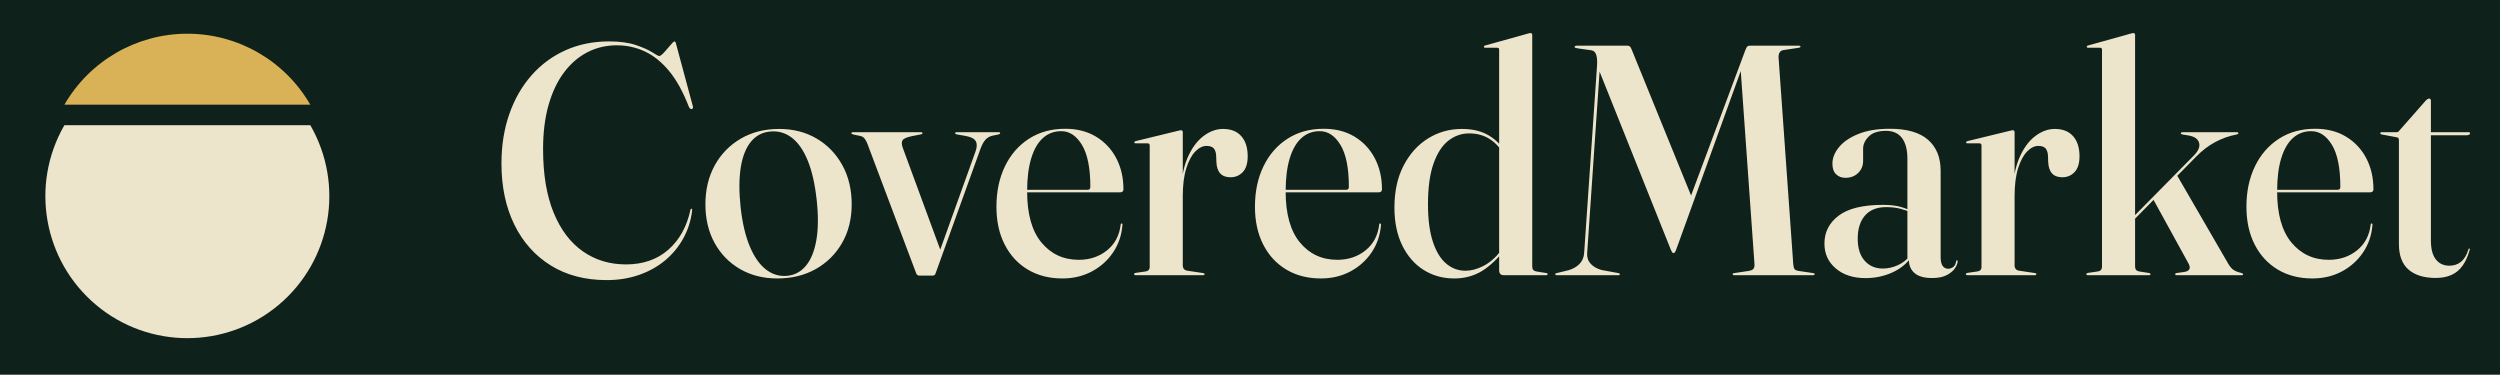
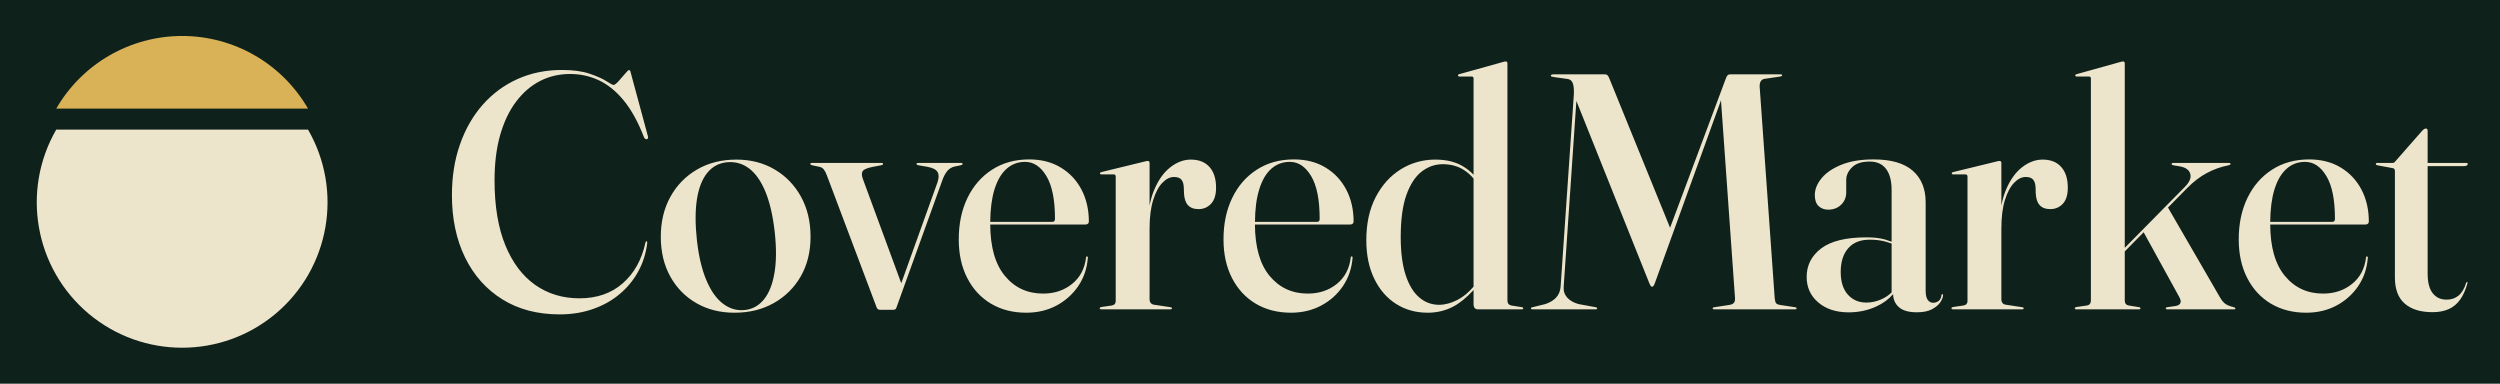
- <svg xmlns="http://www.w3.org/2000/svg" width="427" height="64" viewBox="0 0 427 64">
-   <rect width="427" height="64" fill="#0f211b" />
-   <path fill="#ede4cc" d="M11.00,21.38 A24.25,24.25 0 1 0 53.00,21.38 Z" />
-   <path fill="#d9b257" d="M11.00,17.88 A24.25,24.25 0 0 1 53.00,17.88 Z" />
-   <path d="M118.223 35.919Q117.925 38.467 116.745 40.644Q115.566 42.821 113.65 44.434Q111.733 46.047 109.183 46.943Q106.633 47.84 103.608 47.84Q98.09 47.84 94.057 45.332Q90.024 42.825 87.837 38.343Q85.649 33.861 85.649 27.926Q85.649 23.322 86.983 19.501Q88.316 15.68 90.76 12.895Q93.204 10.109 96.575 8.591Q99.947 7.072 104.007 7.072Q106.762 7.072 108.599 7.692Q110.435 8.313 111.413 8.94Q112.391 9.567 112.584 9.567Q112.872 9.567 113.434 8.947Q113.995 8.326 114.514 7.706Q115.034 7.085 115.156 7.085Q115.267 7.085 115.343 7.16Q115.418 7.236 115.46 7.456L118.332 18.117Q118.388 18.31 118.354 18.442Q118.319 18.574 118.153 18.616Q118.001 18.644 117.875 18.546Q117.749 18.449 117.653 18.228Q116.191 14.447 114.297 12.148Q112.403 9.85 110.156 8.795Q107.909 7.74 105.35 7.74Q102.633 7.74 100.343 8.914Q98.052 10.088 96.344 12.358Q94.635 14.629 93.697 17.923Q92.758 21.218 92.758 25.471Q92.758 31.924 94.555 36.307Q96.352 40.69 99.545 42.926Q102.739 45.161 106.913 45.161Q111.284 45.161 114.139 42.661Q116.994 40.16 117.923 35.864Q117.964 35.741 117.998 35.686Q118.032 35.632 118.101 35.647Q118.182 35.647 118.209 35.728Q118.236 35.81 118.223 35.919ZM133.084 22.022Q136.68 22.022 139.47 23.658Q142.259 25.294 143.864 28.196Q145.469 31.098 145.469 34.888Q145.469 38.638 143.83 41.491Q142.192 44.344 139.334 45.952Q136.475 47.56 132.782 47.56Q129.185 47.56 126.41 45.959Q123.636 44.358 122.06 41.505Q120.484 38.652 120.484 34.888Q120.484 31.124 122.085 28.229Q123.686 25.335 126.529 23.678Q129.372 22.022 133.084 22.022ZM134.403 47.116Q136.343 46.947 137.634 45.41Q138.925 43.873 139.428 41.038Q139.932 38.202 139.49 34.166Q139.049 30.086 137.958 27.421Q136.866 24.757 135.241 23.518Q133.616 22.279 131.561 22.462Q129.532 22.644 128.249 24.218Q126.965 25.792 126.519 28.621Q126.073 31.45 126.5 35.428Q126.942 39.392 128.056 42.064Q129.169 44.735 130.802 46.01Q132.434 47.286 134.403 47.116ZM159.301 47.073H157.032Q156.853 47.073 156.706 46.982Q156.56 46.891 156.491 46.698L148.175 24.616Q147.977 24.078 147.693 23.693Q147.409 23.308 146.94 23.222L145.788 22.985Q145.592 22.929 145.508 22.88Q145.423 22.832 145.423 22.748Q145.423 22.651 145.485 22.617Q145.547 22.582 145.616 22.582H157.331Q157.552 22.582 157.552 22.748Q157.552 22.832 157.497 22.873Q157.442 22.914 157.275 22.956L155.902 23.222Q154.452 23.505 154.164 23.943Q153.877 24.381 154.188 25.229L160.755 43.067L159.714 45.094L166.627 25.848Q167.019 24.743 166.65 24.103Q166.282 23.462 164.939 23.222L163.42 22.956Q163.268 22.914 163.205 22.873Q163.142 22.832 163.142 22.748Q163.142 22.651 163.205 22.617Q163.267 22.582 163.364 22.582H170.631Q170.727 22.582 170.775 22.617Q170.823 22.651 170.823 22.748Q170.823 22.832 170.746 22.88Q170.669 22.929 170.458 22.985L169.482 23.182Q168.748 23.348 168.261 23.927Q167.775 24.506 167.387 25.637L159.786 46.724Q159.73 46.906 159.598 46.989Q159.467 47.073 159.301 47.073ZM191.886 32.355Q191.886 32.577 191.741 32.714Q191.595 32.852 191.306 32.852H174.011V32.413H185.785Q186.23 32.413 186.23 31.914Q186.23 27.13 184.808 24.767Q183.385 22.405 181.26 22.405Q179.441 22.405 178.142 23.567Q176.842 24.729 176.138 27.024Q175.433 29.319 175.433 32.704Q175.433 38.471 177.881 41.423Q180.329 44.375 184.251 44.375Q187.082 44.375 189.087 42.755Q191.091 41.136 191.411 38.357Q191.426 38.246 191.474 38.204Q191.522 38.162 191.55 38.162Q191.62 38.162 191.675 38.211Q191.73 38.26 191.716 38.413Q191.512 41.037 190.12 43.105Q188.729 45.173 186.481 46.367Q184.233 47.56 181.447 47.56Q178.09 47.56 175.558 46.052Q173.025 44.545 171.608 41.785Q170.19 39.024 170.19 35.316Q170.19 31.407 171.645 28.405Q173.1 25.402 175.745 23.697Q178.39 21.993 181.938 21.993Q184.966 21.993 187.196 23.336Q189.425 24.68 190.656 27.019Q191.886 29.359 191.886 32.355ZM201.717 33.365Q201.717 29.617 202.773 27.097Q203.828 24.577 205.476 23.299Q207.125 22.022 208.899 22.022Q210.918 22.022 212.013 23.257Q213.108 24.492 213.108 26.699Q213.108 28.5 212.27 29.388Q211.431 30.276 210.178 30.276Q209.005 30.276 208.408 29.613Q207.81 28.95 207.757 27.619L207.73 26.788Q207.716 25.852 207.347 25.387Q206.977 24.922 206.083 24.922Q205.085 24.922 204.155 25.876Q203.225 26.829 202.622 28.739Q202.02 30.649 202.02 33.5ZM202.02 22.58V32.077V45.394Q202.02 45.7 202.201 45.928Q202.383 46.156 202.719 46.225L205.492 46.639Q205.645 46.667 205.694 46.709Q205.743 46.75 205.743 46.834Q205.743 46.903 205.681 46.951Q205.618 47.0 205.494 47.0H193.948Q193.838 47.0 193.762 46.937Q193.685 46.875 193.685 46.82Q193.685 46.75 193.775 46.688Q193.865 46.626 194.033 46.598L195.697 46.359Q196.059 46.29 196.214 46.096Q196.369 45.901 196.369 45.638V24.871Q196.369 24.706 196.3 24.596Q196.231 24.486 196.037 24.486H193.931Q193.863 24.486 193.801 24.43Q193.739 24.375 193.739 24.32Q193.739 24.236 193.801 24.181Q193.863 24.126 193.987 24.098L201.249 22.331Q201.443 22.275 201.546 22.261Q201.649 22.248 201.744 22.248Q201.896 22.248 201.958 22.352Q202.02 22.455 202.02 22.58ZM236.042 32.355Q236.042 32.577 235.897 32.714Q235.751 32.852 235.462 32.852H218.167V32.413H229.941Q230.386 32.413 230.386 31.914Q230.386 27.13 228.964 24.767Q227.541 22.405 225.416 22.405Q223.597 22.405 222.298 23.567Q220.998 24.729 220.294 27.024Q219.589 29.319 219.589 32.704Q219.589 38.471 222.037 41.423Q224.485 44.375 228.407 44.375Q231.238 44.375 233.243 42.755Q235.247 41.136 235.567 38.357Q235.582 38.246 235.63 38.204Q235.678 38.162 235.706 38.162Q235.776 38.162 235.831 38.211Q235.886 38.26 235.872 38.413Q235.668 41.037 234.276 43.105Q232.885 45.173 230.637 46.367Q228.389 47.56 225.603 47.56Q222.246 47.56 219.714 46.052Q217.181 44.545 215.764 41.785Q214.346 39.024 214.346 35.316Q214.346 31.407 215.801 28.405Q217.256 25.402 219.901 23.697Q222.546 21.993 226.094 21.993Q229.122 21.993 231.352 23.336Q233.581 24.68 234.812 27.019Q236.042 29.359 236.042 32.355ZM256.054 43.646V43.521V8.49Q256.054 8.339 255.979 8.249Q255.903 8.158 255.709 8.158H253.671Q253.562 8.158 253.507 8.103Q253.452 8.048 253.452 7.979Q253.452 7.882 253.514 7.84Q253.576 7.799 253.673 7.771L260.922 5.748Q261.156 5.679 261.245 5.665Q261.335 5.652 261.43 5.652Q261.568 5.652 261.637 5.742Q261.706 5.832 261.706 5.957V45.528Q261.706 45.874 261.867 46.082Q262.028 46.29 262.378 46.359L264.053 46.626Q264.22 46.639 264.276 46.695Q264.331 46.75 264.331 46.834Q264.331 46.903 264.276 46.951Q264.22 47.0 264.109 47.0H256.814Q256.449 47.0 256.252 46.788Q256.054 46.577 256.054 46.122ZM238.168 35.455Q238.168 31.285 239.737 28.273Q241.305 25.261 243.918 23.641Q246.531 22.022 249.679 22.022Q252.488 22.022 254.359 23.178Q256.23 24.333 257.374 26.289L256.908 26.509Q256.038 24.808 254.517 23.797Q252.996 22.786 250.914 22.786Q248.973 22.786 247.382 24.028Q245.792 25.271 244.846 27.942Q243.9 30.613 243.9 34.906Q243.9 38.729 244.719 41.245Q245.539 43.761 246.984 45.001Q248.429 46.241 250.307 46.241Q251.76 46.241 253.358 45.431Q254.956 44.622 256.437 42.744L256.711 43.044Q254.576 45.548 252.647 46.554Q250.719 47.56 248.4 47.56Q245.444 47.56 243.13 46.089Q240.816 44.618 239.492 41.896Q238.168 39.173 238.168 35.455Z M288.962 33.704 288.38 34.611 298.093 8.597Q298.273 8.088 298.431 7.944Q298.589 7.8 298.892 7.8H307.292Q307.403 7.8 307.465 7.848Q307.527 7.896 307.527 7.966Q307.527 8.034 307.458 8.083Q307.389 8.132 307.238 8.158L304.606 8.555Q304.166 8.623 303.959 8.96Q303.753 9.297 303.78 9.847L306.288 45.116Q306.345 45.734 306.503 45.956Q306.661 46.178 307.2 46.274L309.657 46.642Q309.809 46.655 309.878 46.696Q309.946 46.738 309.946 46.834Q309.946 46.889 309.884 46.945Q309.822 47.0 309.711 47.0H296.182Q296.057 47.0 295.995 46.945Q295.933 46.889 295.933 46.834Q295.933 46.738 296.002 46.696Q296.071 46.655 296.236 46.642L298.679 46.274Q299.247 46.178 299.47 45.929Q299.692 45.681 299.665 45.118L297.266 11.366L297.694 11.104L286.306 42.596Q286.168 42.994 286.051 43.112Q285.935 43.23 285.824 43.23Q285.755 43.23 285.679 43.167Q285.603 43.105 285.528 42.967Q285.452 42.829 285.356 42.596L272.944 11.57L273.302 10.882L271.085 43.261Q271.016 44.321 271.695 45.06Q272.373 45.798 273.576 46.124L276.407 46.642Q276.545 46.668 276.608 46.71Q276.671 46.751 276.671 46.834Q276.671 46.889 276.623 46.945Q276.574 47.0 276.463 47.0H265.845Q265.735 47.0 265.679 46.945Q265.624 46.889 265.624 46.834Q265.624 46.738 265.707 46.704Q265.789 46.67 265.901 46.642L267.904 46.153Q269.049 45.824 269.771 45.086Q270.492 44.348 270.574 43.208L272.74 11.702Q272.877 10.248 272.667 9.464Q272.458 8.679 271.779 8.584L269.568 8.275Q269.258 8.219 269.102 8.177Q268.946 8.136 268.946 8.024Q268.946 7.8 269.398 7.8H277.941Q278.22 7.8 278.385 7.938Q278.551 8.076 278.703 8.492ZM326.039 44.411V44.193L325.782 44.422V27.098Q325.782 24.794 324.857 23.572Q323.931 22.351 322.127 22.351Q320.126 22.351 319.173 23.318Q318.22 24.284 318.22 25.409V27.474Q318.22 28.724 317.367 29.548Q316.514 30.372 315.194 30.372Q314.236 30.372 313.606 29.767Q312.976 29.161 312.976 27.951Q312.976 26.513 314.094 25.142Q315.213 23.771 317.406 22.882Q319.6 21.993 322.79 21.993Q327.161 21.993 329.311 23.875Q331.461 25.758 331.461 29.154V43.889Q331.461 44.968 331.82 45.435Q332.18 45.902 332.716 45.902Q333.223 45.902 333.622 45.595Q334.021 45.288 334.104 44.623Q334.117 44.527 334.159 44.492Q334.201 44.458 334.243 44.458Q334.312 44.458 334.339 44.492Q334.367 44.527 334.367 44.623Q334.367 45.107 333.935 45.778Q333.502 46.449 332.544 46.968Q331.586 47.487 330.002 47.487Q327.964 47.487 327.001 46.637Q326.039 45.786 326.039 44.411ZM311.612 41.604Q311.612 38.667 314.047 36.829Q316.483 34.991 321.605 34.991Q323.476 34.991 324.692 35.352Q325.909 35.713 326.947 36.232L326.754 36.427Q325.718 35.948 324.614 35.662Q323.509 35.377 322.142 35.377Q319.789 35.377 318.544 36.81Q317.299 38.244 317.299 40.757Q317.299 43.204 318.485 44.535Q319.67 45.867 321.589 45.867Q322.903 45.867 324.179 45.281Q325.455 44.695 326.313 43.573L326.589 43.739Q325.352 45.564 323.219 46.533Q321.085 47.502 318.623 47.502Q315.491 47.502 313.551 45.853Q311.612 44.204 311.612 41.604ZM343.789 33.365Q343.789 29.617 344.845 27.097Q345.9 24.577 347.548 23.299Q349.197 22.022 350.971 22.022Q352.99 22.022 354.085 23.257Q355.18 24.492 355.18 26.699Q355.18 28.5 354.342 29.388Q353.503 30.276 352.25 30.276Q351.077 30.276 350.48 29.613Q349.882 28.95 349.829 27.619L349.802 26.788Q349.788 25.852 349.419 25.387Q349.049 24.922 348.155 24.922Q347.157 24.922 346.227 25.876Q345.297 26.829 344.694 28.739Q344.092 30.649 344.092 33.5ZM344.092 22.58V32.077V45.394Q344.092 45.7 344.273 45.928Q344.455 46.156 344.791 46.225L347.564 46.639Q347.717 46.667 347.766 46.709Q347.815 46.75 347.815 46.834Q347.815 46.903 347.753 46.951Q347.69 47.0 347.566 47.0H336.02Q335.91 47.0 335.834 46.937Q335.757 46.875 335.757 46.82Q335.757 46.75 335.847 46.688Q335.937 46.626 336.105 46.598L337.769 46.359Q338.131 46.29 338.286 46.096Q338.441 45.901 338.441 45.638V24.871Q338.441 24.706 338.372 24.596Q338.303 24.486 338.109 24.486H336.003Q335.935 24.486 335.873 24.43Q335.811 24.375 335.811 24.32Q335.811 24.236 335.873 24.181Q335.935 24.126 336.059 24.098L343.321 22.331Q343.515 22.275 343.618 22.261Q343.721 22.248 343.816 22.248Q343.968 22.248 344.03 22.352Q344.092 22.455 344.092 22.58ZM356.531 47.0Q356.462 47.0 356.4 46.951Q356.338 46.903 356.338 46.834Q356.338 46.765 356.423 46.695Q356.507 46.625 356.703 46.597L358.35 46.359Q358.713 46.29 358.867 46.082Q359.022 45.874 359.022 45.557V8.49Q359.022 8.339 358.946 8.249Q358.87 8.158 358.677 8.158H356.638Q356.53 8.158 356.474 8.103Q356.419 8.048 356.419 7.979Q356.419 7.882 356.481 7.84Q356.543 7.799 356.64 7.771L363.889 5.748Q364.123 5.679 364.213 5.665Q364.302 5.652 364.397 5.652Q364.535 5.652 364.604 5.742Q364.673 5.832 364.673 5.957V45.528Q364.673 45.874 364.834 46.082Q364.996 46.29 365.345 46.359L367.021 46.626Q367.298 46.666 367.298 46.834Q367.298 47.0 367.077 47.0ZM363.741 37.683 374.672 26.605Q375.88 25.396 375.609 24.41Q375.339 23.423 373.874 23.15L372.766 22.97Q372.614 22.929 372.551 22.881Q372.488 22.833 372.488 22.762Q372.488 22.666 372.558 22.624Q372.627 22.582 372.739 22.582H382.033Q382.188 22.582 382.25 22.624Q382.313 22.666 382.313 22.762Q382.313 22.846 382.236 22.895Q382.158 22.944 381.948 22.985Q380.088 23.339 378.362 24.265Q376.637 25.19 375.099 26.757L364.014 38.013ZM371.77 29.828 380.565 45.011Q381.02 45.808 381.527 46.127Q382.033 46.446 382.834 46.626Q383.029 46.694 383.077 46.743Q383.126 46.792 383.126 46.861Q383.126 46.916 383.078 46.958Q383.03 47.0 382.919 47.0H371.721Q371.638 47.0 371.576 46.959Q371.514 46.917 371.514 46.834Q371.514 46.765 371.591 46.702Q371.669 46.639 371.821 46.626L373.089 46.447Q373.763 46.35 373.946 45.967Q374.129 45.583 373.774 44.96L367.739 33.984ZM405.386 32.355Q405.386 32.577 405.241 32.714Q405.095 32.852 404.806 32.852H387.511V32.413H399.285Q399.73 32.413 399.73 31.914Q399.73 27.13 398.308 24.767Q396.885 22.405 394.76 22.405Q392.941 22.405 391.642 23.567Q390.342 24.729 389.638 27.024Q388.933 29.319 388.933 32.704Q388.933 38.471 391.381 41.423Q393.829 44.375 397.751 44.375Q400.582 44.375 402.587 42.755Q404.591 41.136 404.911 38.357Q404.926 38.246 404.974 38.204Q405.022 38.162 405.05 38.162Q405.12 38.162 405.175 38.211Q405.23 38.26 405.216 38.413Q405.012 41.037 403.62 43.105Q402.229 45.173 399.981 46.367Q397.733 47.56 394.947 47.56Q391.59 47.56 389.058 46.052Q386.525 44.545 385.108 41.785Q383.69 39.024 383.69 35.316Q383.69 31.407 385.145 28.405Q386.6 25.402 389.245 23.697Q391.89 21.993 395.438 21.993Q398.466 21.993 400.696 23.336Q402.925 24.68 404.156 27.019Q405.386 29.359 405.386 32.355ZM409.34 23.442 406.802 22.969Q406.664 22.928 406.609 22.88Q406.553 22.832 406.553 22.748Q406.553 22.678 406.609 22.63Q406.664 22.582 406.719 22.582H409.25Q409.465 22.582 409.592 22.517Q409.72 22.453 409.815 22.297L414.38 17.112Q414.516 16.987 414.645 16.912Q414.773 16.836 414.897 16.836Q415.034 16.836 415.116 16.925Q415.197 17.013 415.197 17.19V41.035Q415.197 43.236 416.042 44.308Q416.887 45.381 418.356 45.381Q418.903 45.381 419.395 45.227Q419.886 45.074 420.307 44.74Q420.728 44.406 421.058 43.872Q421.388 43.339 421.613 42.578Q421.669 42.427 421.778 42.442Q421.888 42.456 421.832 42.637Q421.383 44.286 420.627 45.358Q419.871 46.43 418.734 46.951Q417.598 47.473 416.006 47.473Q413.027 47.473 411.38 46.049Q409.734 44.626 409.734 41.669V23.975Q409.734 23.738 409.656 23.604Q409.578 23.47 409.34 23.442ZM413.392 23.106 413.553 22.582H421.633Q421.773 22.582 421.828 22.624Q421.884 22.666 421.884 22.777Q421.884 22.914 421.718 23.01Q421.552 23.106 421.248 23.106Z" fill="#ede4cc" />
+ <svg xmlns="http://www.w3.org/2000/svg" width="417" height="64" viewBox="0 0 417 64">
+   <rect width="417" height="64" fill="#0f211b" />
+   <path fill="#ede4cc" d="M9.38 21.62C3.5 31.82 5.78 44.76 14.79 52.33C23.81 59.89 36.95 59.89 45.97 52.33C54.99 44.76 57.27 31.82 51.38 21.62H9.38Z" />
+   <path fill="#d9b257" d="M9.38 18.12C13.71 10.62 21.72 6 30.38 6C39.05 6 47.05 10.62 51.38 18.12H9.38Z" />
+   <path fill="#ede4cc" d="M245.79 48.38Q244.01 50.3 242.38 51.15Q240.45 52.16 238.14 52.16Q235.18 52.16 232.86 50.69Q230.55 49.22 229.23 46.5Q227.9 43.77 227.9 40.06Q227.9 35.89 229.47 32.87Q231.04 29.86 233.65 28.24Q236.27 26.62 239.41 26.62Q242.22 26.62 244.09 27.78Q245.03 28.36 245.79 29.14V13.09Q245.79 12.94 245.71 12.85Q245.64 12.76 245.44 12.76H243.41Q243.3 12.76 243.24 12.7Q243.19 12.65 243.19 12.58Q243.19 12.48 243.25 12.44Q243.31 12.4 243.41 12.37L250.66 10.35Q250.89 10.28 250.98 10.27Q251.07 10.25 251.17 10.25Q251.3 10.25 251.37 10.34Q251.44 10.43 251.44 10.56V50.13Q251.44 50.47 251.6 50.68Q251.76 50.89 252.11 50.96L253.79 51.23Q253.96 51.24 254.01 51.29Q254.07 51.35 254.07 51.43Q254.07 51.5 254.01 51.55Q253.96 51.6 253.84 51.6H246.55Q246.18 51.6 245.99 51.39Q245.79 51.18 245.79 50.72V48.38ZM278.57 37.99 287.83 13.2Q288.01 12.69 288.17 12.54Q288.32 12.4 288.63 12.4H297.03Q297.14 12.4 297.2 12.45Q297.26 12.5 297.26 12.57Q297.26 12.63 297.19 12.68Q297.12 12.73 296.97 12.76L294.34 13.15Q293.9 13.22 293.69 13.56Q293.49 13.9 293.51 14.45L296.02 49.72Q296.08 50.33 296.24 50.56Q296.4 50.78 296.94 50.87L299.39 51.24Q299.54 51.26 299.61 51.3Q299.68 51.34 299.68 51.43Q299.68 51.49 299.62 51.54Q299.56 51.6 299.45 51.6H285.92Q285.79 51.6 285.73 51.54Q285.67 51.49 285.67 51.43Q285.67 51.34 285.74 51.3Q285.81 51.26 285.97 51.24L288.41 50.87Q288.98 50.78 289.2 50.53Q289.43 50.28 289.4 49.72L287.06 16.74L276.04 47.2Q275.9 47.59 275.79 47.71Q275.67 47.83 275.56 47.83Q275.49 47.83 275.41 47.77Q275.34 47.7 275.26 47.57Q275.19 47.43 275.09 47.2L262.94 16.83L260.82 47.86Q260.75 48.92 261.43 49.66Q262.11 50.4 263.31 50.72L266.14 51.24Q266.28 51.27 266.34 51.31Q266.41 51.35 266.41 51.43Q266.41 51.49 266.36 51.54Q266.31 51.6 266.2 51.6H255.58Q255.47 51.6 255.41 51.54Q255.36 51.49 255.36 51.43Q255.36 51.34 255.44 51.3Q255.52 51.27 255.64 51.24L257.64 50.75Q258.78 50.42 259.51 49.69Q260.23 48.95 260.31 47.81L262.48 16.3Q262.61 14.85 262.4 14.06Q262.19 13.28 261.51 13.18L259.3 12.87Q258.99 12.82 258.84 12.78Q258.68 12.74 258.68 12.62Q258.68 12.4 259.13 12.4H267.68Q267.96 12.4 268.12 12.54Q268.29 12.68 268.44 13.09L278.57 37.99ZM129.2 28.26Q131.99 29.89 133.6 32.8Q135.2 35.7 135.2 39.49Q135.2 43.24 133.57 46.09Q131.93 48.94 129.07 50.55Q126.21 52.16 122.52 52.16Q118.92 52.16 116.15 50.56Q113.37 48.96 111.79 46.1Q110.22 43.25 110.22 39.49Q110.22 35.72 111.82 32.83Q113.42 29.93 116.26 28.28Q119.11 26.62 122.82 26.62Q126.42 26.62 129.2 28.26ZM346.14 51.55Q346.07 51.5 346.07 51.43Q346.07 51.36 346.16 51.29Q346.24 51.22 346.44 51.2L348.08 50.96Q348.45 50.89 348.6 50.68Q348.76 50.47 348.76 50.16V13.09Q348.76 12.94 348.68 12.85Q348.61 12.76 348.41 12.76H346.37Q346.26 12.76 346.21 12.7Q346.15 12.65 346.15 12.58Q346.15 12.48 346.22 12.44Q346.28 12.4 346.38 12.37L353.62 10.35Q353.86 10.28 353.95 10.27Q354.04 10.25 354.13 10.25Q354.27 10.25 354.34 10.34Q354.41 10.43 354.41 10.56V41.34L364.41 31.2Q365.61 30 365.34 29.01Q365.07 28.02 363.61 27.75L362.5 27.57Q362.35 27.53 362.29 27.48Q362.22 27.43 362.22 27.36Q362.22 27.27 362.29 27.22Q362.36 27.18 362.47 27.18H371.77Q371.92 27.18 371.99 27.22Q372.05 27.27 372.05 27.36Q372.05 27.45 371.97 27.49Q371.89 27.54 371.68 27.58Q369.82 27.94 368.1 28.86Q366.37 29.79 364.83 31.36L361.62 34.62L370.3 49.61Q370.76 50.41 371.26 50.73Q371.77 51.05 372.57 51.23Q372.76 51.29 372.81 51.34Q372.86 51.39 372.86 51.46Q372.86 51.52 372.81 51.56Q372.76 51.6 372.65 51.6H361.46Q361.37 51.6 361.31 51.56Q361.25 51.52 361.25 51.43Q361.25 51.36 361.33 51.3Q361.4 51.24 361.56 51.23L362.82 51.05Q363.5 50.95 363.68 50.57Q363.86 50.18 363.51 49.56L357.56 38.74L354.41 41.94V50.13Q354.41 50.47 354.57 50.68Q354.73 50.89 355.08 50.96L356.76 51.23Q357.03 51.27 357.03 51.43Q357.03 51.6 356.81 51.6H346.27Q346.2 51.6 346.14 51.55ZM106.48 45.24Q105.3 47.42 103.38 49.03Q101.47 50.65 98.92 51.54Q96.37 52.44 93.34 52.44Q87.82 52.44 83.79 49.93Q79.76 47.42 77.57 42.94Q75.38 38.46 75.38 32.53Q75.38 27.92 76.72 24.1Q78.05 20.28 80.5 17.49Q82.94 14.71 86.31 13.19Q89.68 11.67 93.74 11.67Q96.5 11.67 98.33 12.29Q100.17 12.91 101.15 13.54Q102.13 14.17 102.32 14.17Q102.61 14.17 103.17 13.55Q103.73 12.93 104.25 12.31Q104.77 11.69 104.89 11.69Q105 11.69 105.08 11.76Q105.15 11.84 105.19 12.06L108.07 22.72Q108.12 22.91 108.09 23.04Q108.05 23.17 107.89 23.22Q107.74 23.24 107.61 23.15Q107.48 23.05 107.39 22.83Q105.93 19.05 104.03 16.75Q102.14 14.45 99.89 13.39Q97.64 12.34 95.09 12.34Q92.37 12.34 90.08 13.51Q87.79 14.69 86.08 16.96Q84.37 19.23 83.43 22.52Q82.49 25.82 82.49 30.07Q82.49 36.52 84.29 40.91Q86.09 45.29 89.28 47.53Q92.47 49.76 96.65 49.76Q101.02 49.76 103.87 47.26Q106.73 44.76 107.66 40.46Q107.7 40.34 107.73 40.29Q107.77 40.23 107.84 40.25Q107.92 40.25 107.94 40.33Q107.97 40.41 107.96 40.52Q107.66 43.07 106.48 45.24ZM315.77 49.06Q314.65 50.36 312.95 51.13Q310.82 52.1 308.36 52.1Q305.23 52.1 303.29 50.45Q301.35 48.8 301.35 46.2Q301.35 43.27 303.78 41.43Q306.22 39.59 311.34 39.59Q313.21 39.59 314.43 39.95Q314.99 40.12 315.52 40.32V31.7Q315.52 29.39 314.59 28.17Q313.67 26.95 311.86 26.95Q309.86 26.95 308.91 27.92Q307.95 28.88 307.95 30.01V32.07Q307.95 33.32 307.1 34.15Q306.25 34.97 304.93 34.97Q303.97 34.97 303.34 34.37Q302.71 33.76 302.71 32.55Q302.71 31.11 303.83 29.74Q304.95 28.37 307.14 27.48Q309.33 26.59 312.52 26.59Q316.9 26.59 319.05 28.48Q321.2 30.36 321.2 33.75V48.49Q321.2 49.57 321.56 50.04Q321.91 50.5 322.45 50.5Q322.96 50.5 323.36 50.2Q323.76 49.89 323.84 49.22Q323.85 49.13 323.89 49.09Q323.94 49.06 323.98 49.06Q324.05 49.06 324.07 49.09Q324.1 49.13 324.1 49.22Q324.1 49.71 323.67 50.38Q323.24 51.05 322.28 51.57Q321.32 52.09 319.74 52.09Q317.7 52.09 316.74 51.24Q315.79 50.4 315.77 49.06ZM225.63 37.31Q225.49 37.45 225.2 37.45H209.32Q209.36 43.11 211.77 46.02Q214.22 48.97 218.14 48.97Q220.97 48.97 222.98 47.36Q224.98 45.74 225.3 42.96Q225.32 42.85 225.37 42.8Q225.41 42.76 225.44 42.76Q225.51 42.76 225.57 42.81Q225.62 42.86 225.61 43.01Q225.4 45.64 224.01 47.71Q222.62 49.77 220.37 50.97Q218.12 52.16 215.34 52.16Q211.98 52.16 209.45 50.65Q206.92 49.14 205.5 46.38Q204.08 43.62 204.08 39.92Q204.08 36.01 205.54 33Q206.99 30 209.64 28.3Q212.28 26.59 215.83 26.59Q218.86 26.59 221.09 27.94Q223.32 29.28 224.55 31.62Q225.78 33.96 225.78 36.95Q225.78 37.18 225.63 37.31ZM181.48 37.31Q181.33 37.45 181.04 37.45H165.17Q165.2 43.11 167.62 46.02Q170.06 48.97 173.99 48.97Q176.82 48.97 178.82 47.36Q180.83 45.74 181.15 42.96Q181.16 42.85 181.21 42.8Q181.26 42.76 181.29 42.76Q181.35 42.76 181.41 42.81Q181.47 42.86 181.45 43.01Q181.25 45.64 179.86 47.71Q178.46 49.77 176.22 50.97Q173.97 52.16 171.18 52.16Q167.83 52.16 165.29 50.65Q162.76 49.14 161.34 46.38Q159.92 43.62 159.92 39.92Q159.92 36.01 161.38 33Q162.84 30 165.48 28.3Q168.13 26.59 171.67 26.59Q174.7 26.59 176.93 27.94Q179.16 29.28 180.39 31.62Q181.62 33.96 181.62 36.95Q181.62 37.18 181.48 37.31ZM394.98 37.31Q394.83 37.45 394.54 37.45H378.67Q378.7 43.11 381.12 46.02Q383.56 48.97 387.49 48.97Q390.32 48.97 392.32 47.36Q394.33 45.74 394.65 42.96Q394.66 42.85 394.71 42.8Q394.76 42.76 394.79 42.76Q394.85 42.76 394.91 42.81Q394.97 42.86 394.95 43.01Q394.75 45.64 393.36 47.71Q391.96 49.77 389.72 50.97Q387.47 52.16 384.68 52.16Q381.33 52.16 378.79 50.65Q376.26 49.14 374.84 46.38Q373.42 43.62 373.42 39.92Q373.42 36.01 374.88 33Q376.34 30 378.98 28.3Q381.63 26.59 385.17 26.59Q388.2 26.59 390.43 27.94Q392.66 29.28 393.89 31.62Q395.12 33.96 395.12 36.95Q395.12 37.18 394.98 37.31ZM127.37 50.01Q128.66 48.47 129.16 45.64Q129.67 42.8 129.23 38.77Q128.78 34.69 127.69 32.02Q126.6 29.36 124.98 28.12Q123.35 26.88 121.3 27.06Q119.27 27.24 117.98 28.82Q116.7 30.39 116.25 33.22Q115.81 36.05 116.24 40.03Q116.68 43.99 117.79 46.66Q118.9 49.34 120.54 50.61Q122.17 51.89 124.14 51.72Q126.08 51.55 127.37 50.01ZM245.79 47.81V29.79Q245.13 28.98 244.25 28.4Q242.73 27.39 240.65 27.39Q238.71 27.39 237.12 28.63Q235.53 29.87 234.58 32.54Q233.64 35.21 233.64 39.51Q233.64 43.33 234.45 45.84Q235.27 48.36 236.72 49.6Q238.16 50.84 240.04 50.84Q241.5 50.84 243.09 50.03Q244.49 49.33 245.79 47.81ZM333.83 38.1V49.99Q333.83 50.3 334.01 50.53Q334.19 50.76 334.53 50.82L337.3 51.24Q337.45 51.27 337.5 51.31Q337.55 51.35 337.55 51.43Q337.55 51.5 337.49 51.55Q337.43 51.6 337.3 51.6H325.76Q325.65 51.6 325.57 51.54Q325.49 51.47 325.49 51.42Q325.49 51.35 325.58 51.29Q325.67 51.23 325.84 51.2L327.5 50.96Q327.87 50.89 328.02 50.7Q328.18 50.5 328.18 50.24V29.47Q328.18 29.31 328.11 29.2Q328.04 29.09 327.84 29.09H325.74Q325.67 29.09 325.61 29.03Q325.55 28.97 325.55 28.92Q325.55 28.84 325.61 28.78Q325.67 28.73 325.79 28.7L333.06 26.93Q333.25 26.87 333.35 26.86Q333.46 26.85 333.55 26.85Q333.7 26.85 333.76 26.95Q333.83 27.06 333.83 27.18V34.3Q334.09 32.87 334.58 31.7Q335.63 29.18 337.28 27.9Q338.93 26.62 340.71 26.62Q342.73 26.62 343.82 27.86Q344.91 29.09 344.91 31.3Q344.91 33.1 344.08 33.99Q343.24 34.88 341.99 34.88Q340.81 34.88 340.21 34.21Q339.62 33.55 339.56 32.22L339.54 31.39Q339.52 30.45 339.15 29.99Q338.78 29.52 337.89 29.52Q336.89 29.52 335.96 30.48Q335.03 31.43 334.43 33.34Q333.83 35.25 333.83 38.1ZM191.75 38.1V49.99Q191.75 50.3 191.94 50.53Q192.12 50.76 192.45 50.82L195.23 51.24Q195.38 51.27 195.43 51.31Q195.48 51.35 195.48 51.43Q195.48 51.5 195.42 51.55Q195.35 51.6 195.23 51.6H183.68Q183.57 51.6 183.5 51.54Q183.42 51.47 183.42 51.42Q183.42 51.35 183.51 51.29Q183.6 51.23 183.77 51.2L185.43 50.96Q185.79 50.89 185.95 50.7Q186.1 50.5 186.1 50.24V29.47Q186.1 29.31 186.03 29.2Q185.97 29.09 185.77 29.09H183.67Q183.6 29.09 183.54 29.03Q183.47 28.97 183.47 28.92Q183.47 28.84 183.54 28.78Q183.6 28.73 183.72 28.7L190.98 26.93Q191.18 26.87 191.28 26.86Q191.38 26.85 191.48 26.85Q191.63 26.85 191.69 26.95Q191.75 27.06 191.75 27.18V34.3Q192.02 32.87 192.51 31.7Q193.56 29.18 195.21 27.9Q196.86 26.62 198.63 26.62Q200.65 26.62 201.75 27.86Q202.84 29.09 202.84 31.3Q202.84 33.1 202 33.99Q201.17 34.88 199.91 34.88Q198.74 34.88 198.14 34.21Q197.55 33.55 197.49 32.22L197.46 31.39Q197.45 30.45 197.08 29.99Q196.71 29.52 195.82 29.52Q194.82 29.52 193.89 30.48Q192.96 31.43 192.36 33.34Q191.75 35.25 191.75 38.1ZM396.54 27.57Q396.4 27.53 396.34 27.48Q396.29 27.43 396.29 27.35Q396.29 27.28 396.34 27.23Q396.4 27.18 396.45 27.18H398.99Q399.2 27.18 399.33 27.12Q399.45 27.05 399.55 26.9L404.11 21.71Q404.25 21.59 404.38 21.51Q404.51 21.44 404.63 21.44Q404.77 21.44 404.85 21.52Q404.93 21.61 404.93 21.79V27.18H411.37Q411.51 27.18 411.56 27.22Q411.62 27.27 411.62 27.38Q411.62 27.51 411.45 27.61Q411.29 27.71 410.98 27.71H404.93V45.63Q404.93 47.84 405.78 48.91Q406.62 49.98 408.09 49.98Q408.64 49.98 409.13 49.83Q409.62 49.67 410.04 49.34Q410.46 49.01 410.79 48.47Q411.12 47.94 411.35 47.18Q411.4 47.03 411.51 47.04Q411.55 47.05 411.56 47.06Q411.61 47.11 411.57 47.24Q411.12 48.89 410.36 49.96Q409.61 51.03 408.47 51.55Q407.33 52.07 405.74 52.07Q402.76 52.07 401.12 50.65Q399.47 49.23 399.47 46.27V28.58Q399.47 28.34 399.39 28.2Q399.31 28.07 399.07 28.04L396.54 27.57ZM146.77 51.67Q146.59 51.67 146.44 51.58Q146.3 51.49 146.23 51.3L137.91 29.22Q137.71 28.68 137.43 28.29Q137.14 27.91 136.67 27.82L135.52 27.58Q135.33 27.53 135.24 27.48Q135.16 27.43 135.16 27.35Q135.16 27.25 135.22 27.22Q135.28 27.18 135.35 27.18H147.07Q147.29 27.18 147.29 27.35Q147.29 27.43 147.23 27.47Q147.18 27.51 147.01 27.56L145.64 27.82Q144.19 28.1 143.9 28.54Q143.61 28.98 143.92 29.83L150.33 47.24L156.36 30.45Q156.75 29.34 156.39 28.7Q156.02 28.06 154.67 27.82L153.16 27.56Q153 27.51 152.94 27.47Q152.88 27.43 152.88 27.35Q152.88 27.25 152.94 27.22Q153 27.18 153.1 27.18H160.37Q160.46 27.18 160.51 27.22Q160.56 27.25 160.56 27.35Q160.56 27.43 160.48 27.48Q160.4 27.53 160.19 27.58L159.22 27.78Q158.48 27.95 158 28.53Q157.51 29.11 157.12 30.24L149.52 51.32Q149.46 51.51 149.33 51.59Q149.2 51.67 149.04 51.67H146.77ZM389.02 37.01Q389.47 37.01 389.47 36.51Q389.47 31.73 388.04 29.37Q386.62 27 384.49 27Q382.68 27 381.38 28.17Q380.08 29.33 379.37 31.62Q378.7 33.82 378.67 37.01H389.02ZM165.17 37.01H175.52Q175.97 37.01 175.97 36.51Q175.97 31.73 174.54 29.37Q173.12 27 170.99 27Q169.18 27 167.88 28.17Q166.58 29.33 165.87 31.62Q165.2 33.82 165.17 37.01ZM209.33 37.01H219.68Q220.12 37.01 220.12 36.51Q220.12 31.73 218.7 29.37Q217.28 27 215.15 27Q213.33 27 212.03 28.17Q210.73 29.33 210.03 31.62Q209.35 33.82 209.33 37.01ZM315.52 48.78V40.63Q314.94 40.42 314.35 40.26Q313.24 39.98 311.88 39.98Q309.52 39.98 308.28 41.41Q307.03 42.84 307.03 45.36Q307.03 47.8 308.22 49.14Q309.41 50.47 311.32 50.47Q312.64 50.47 313.91 49.88Q314.82 49.46 315.52 48.78Z" />
</svg>
